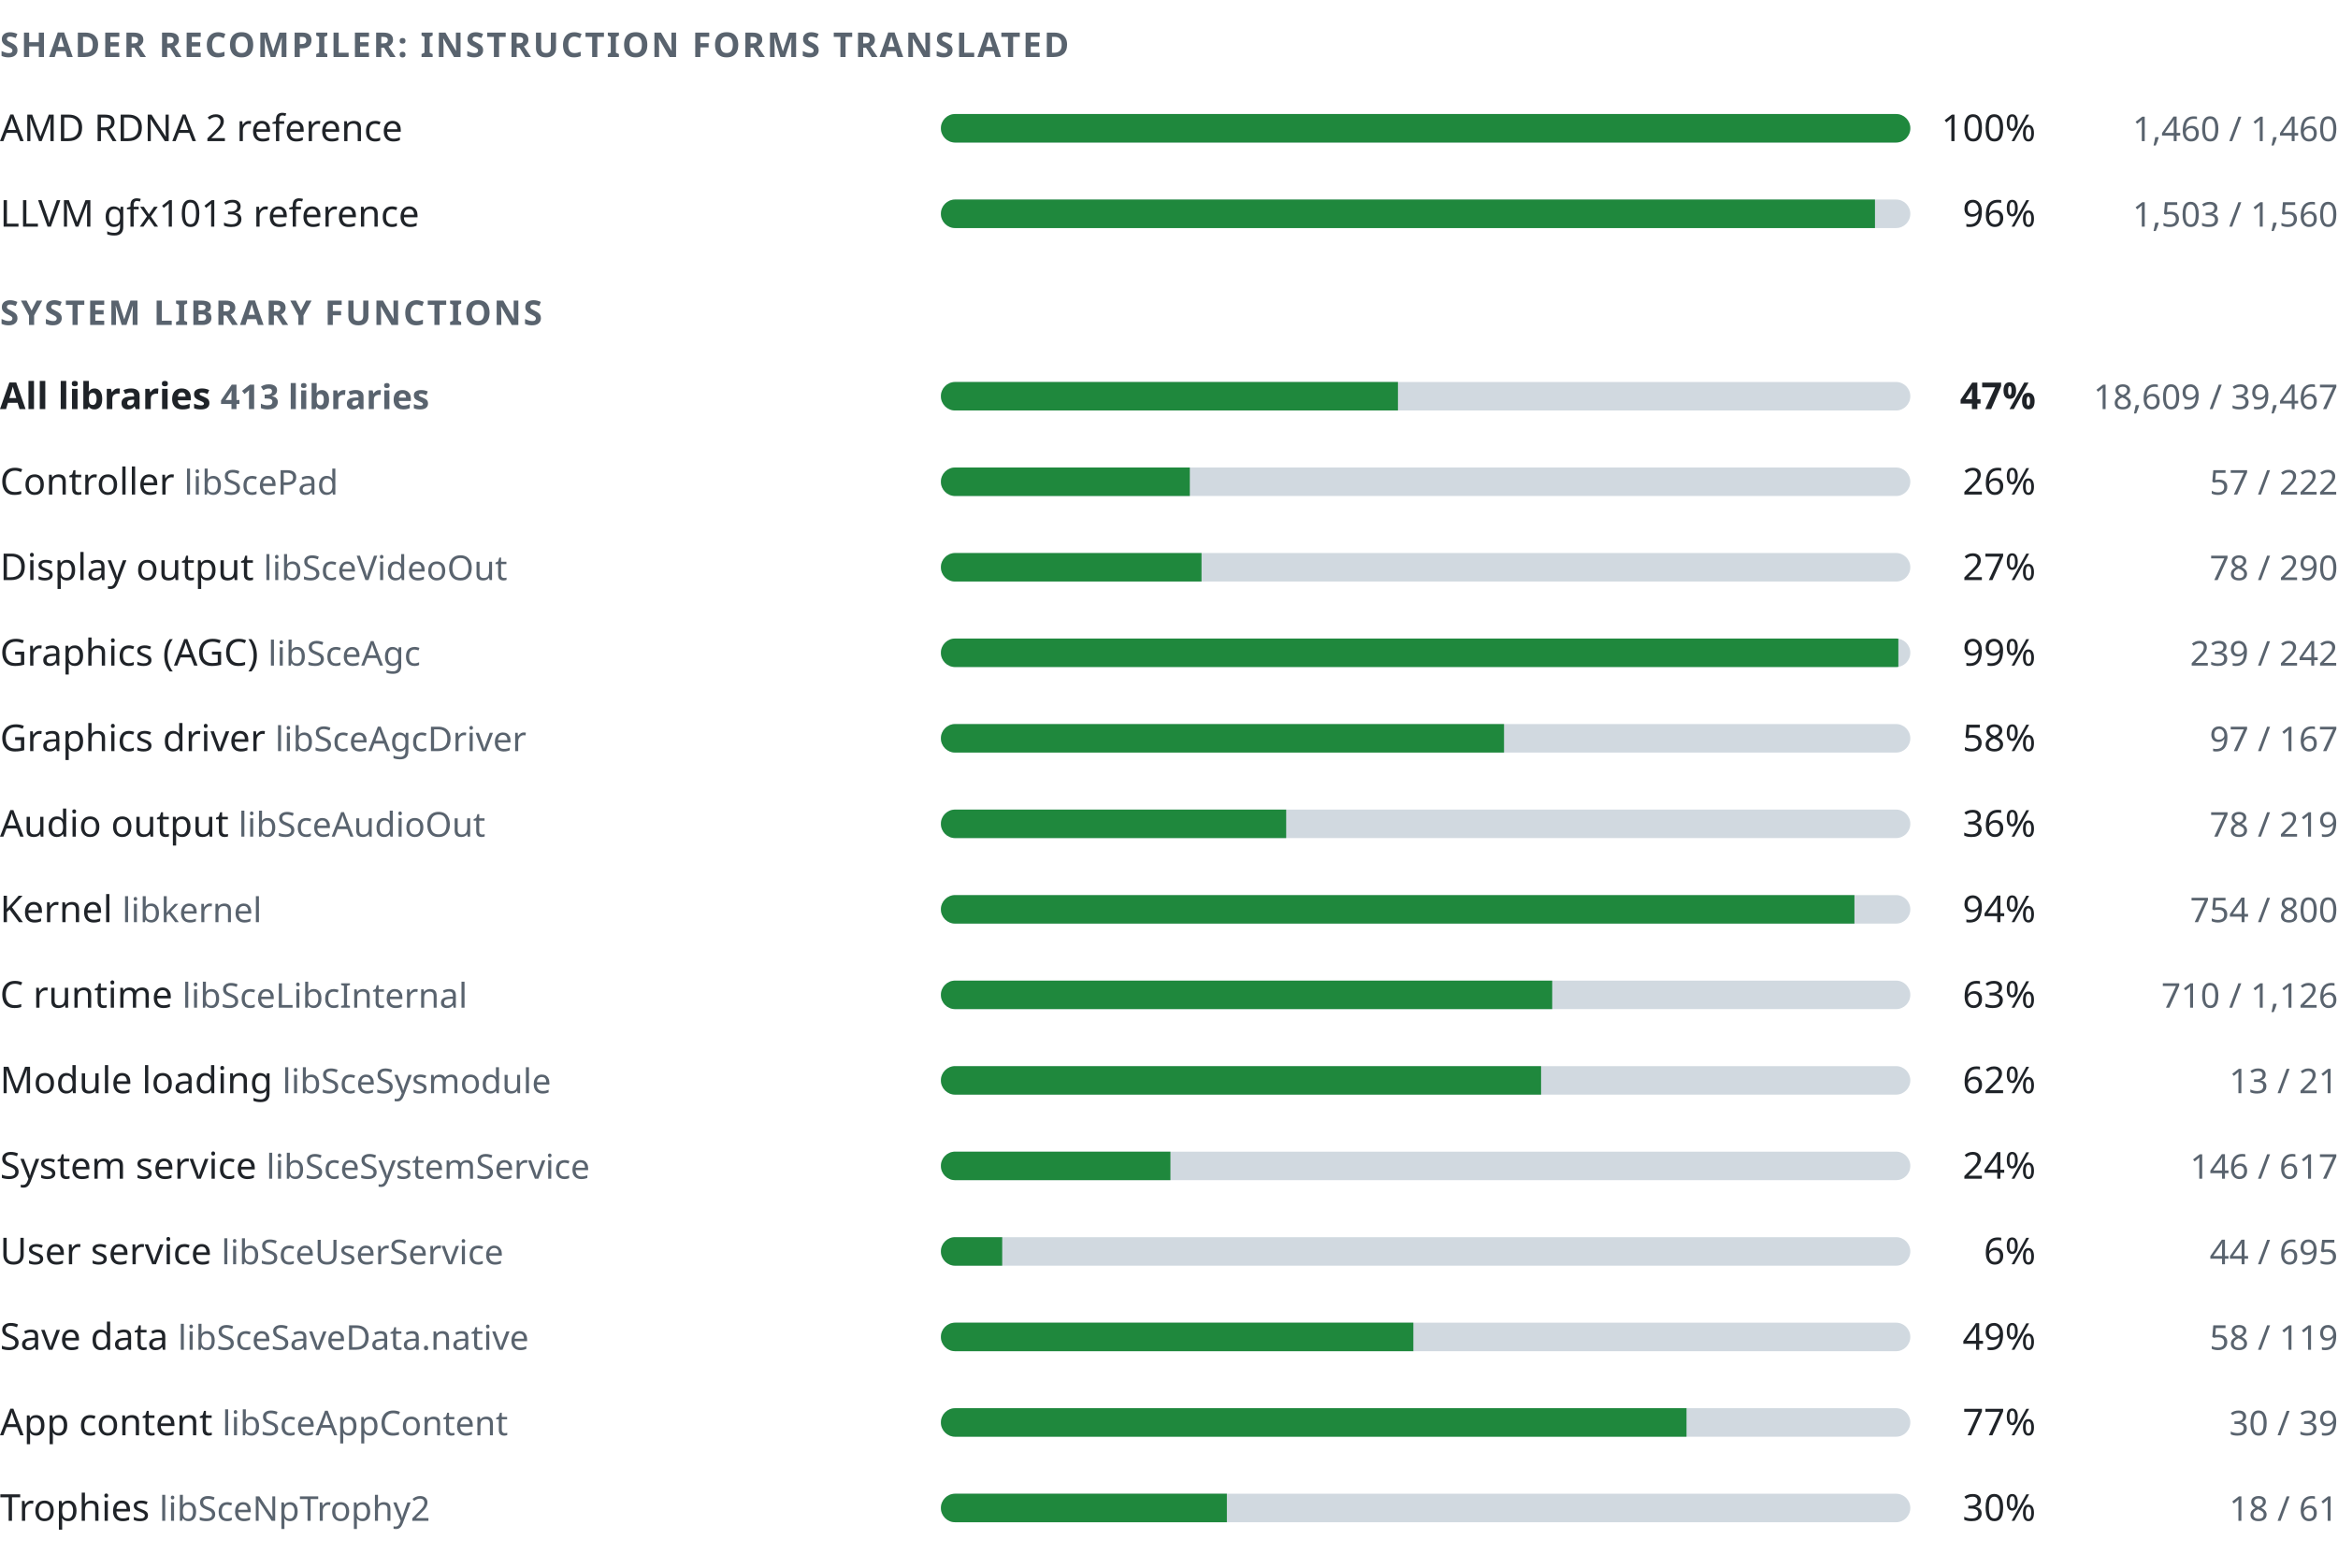
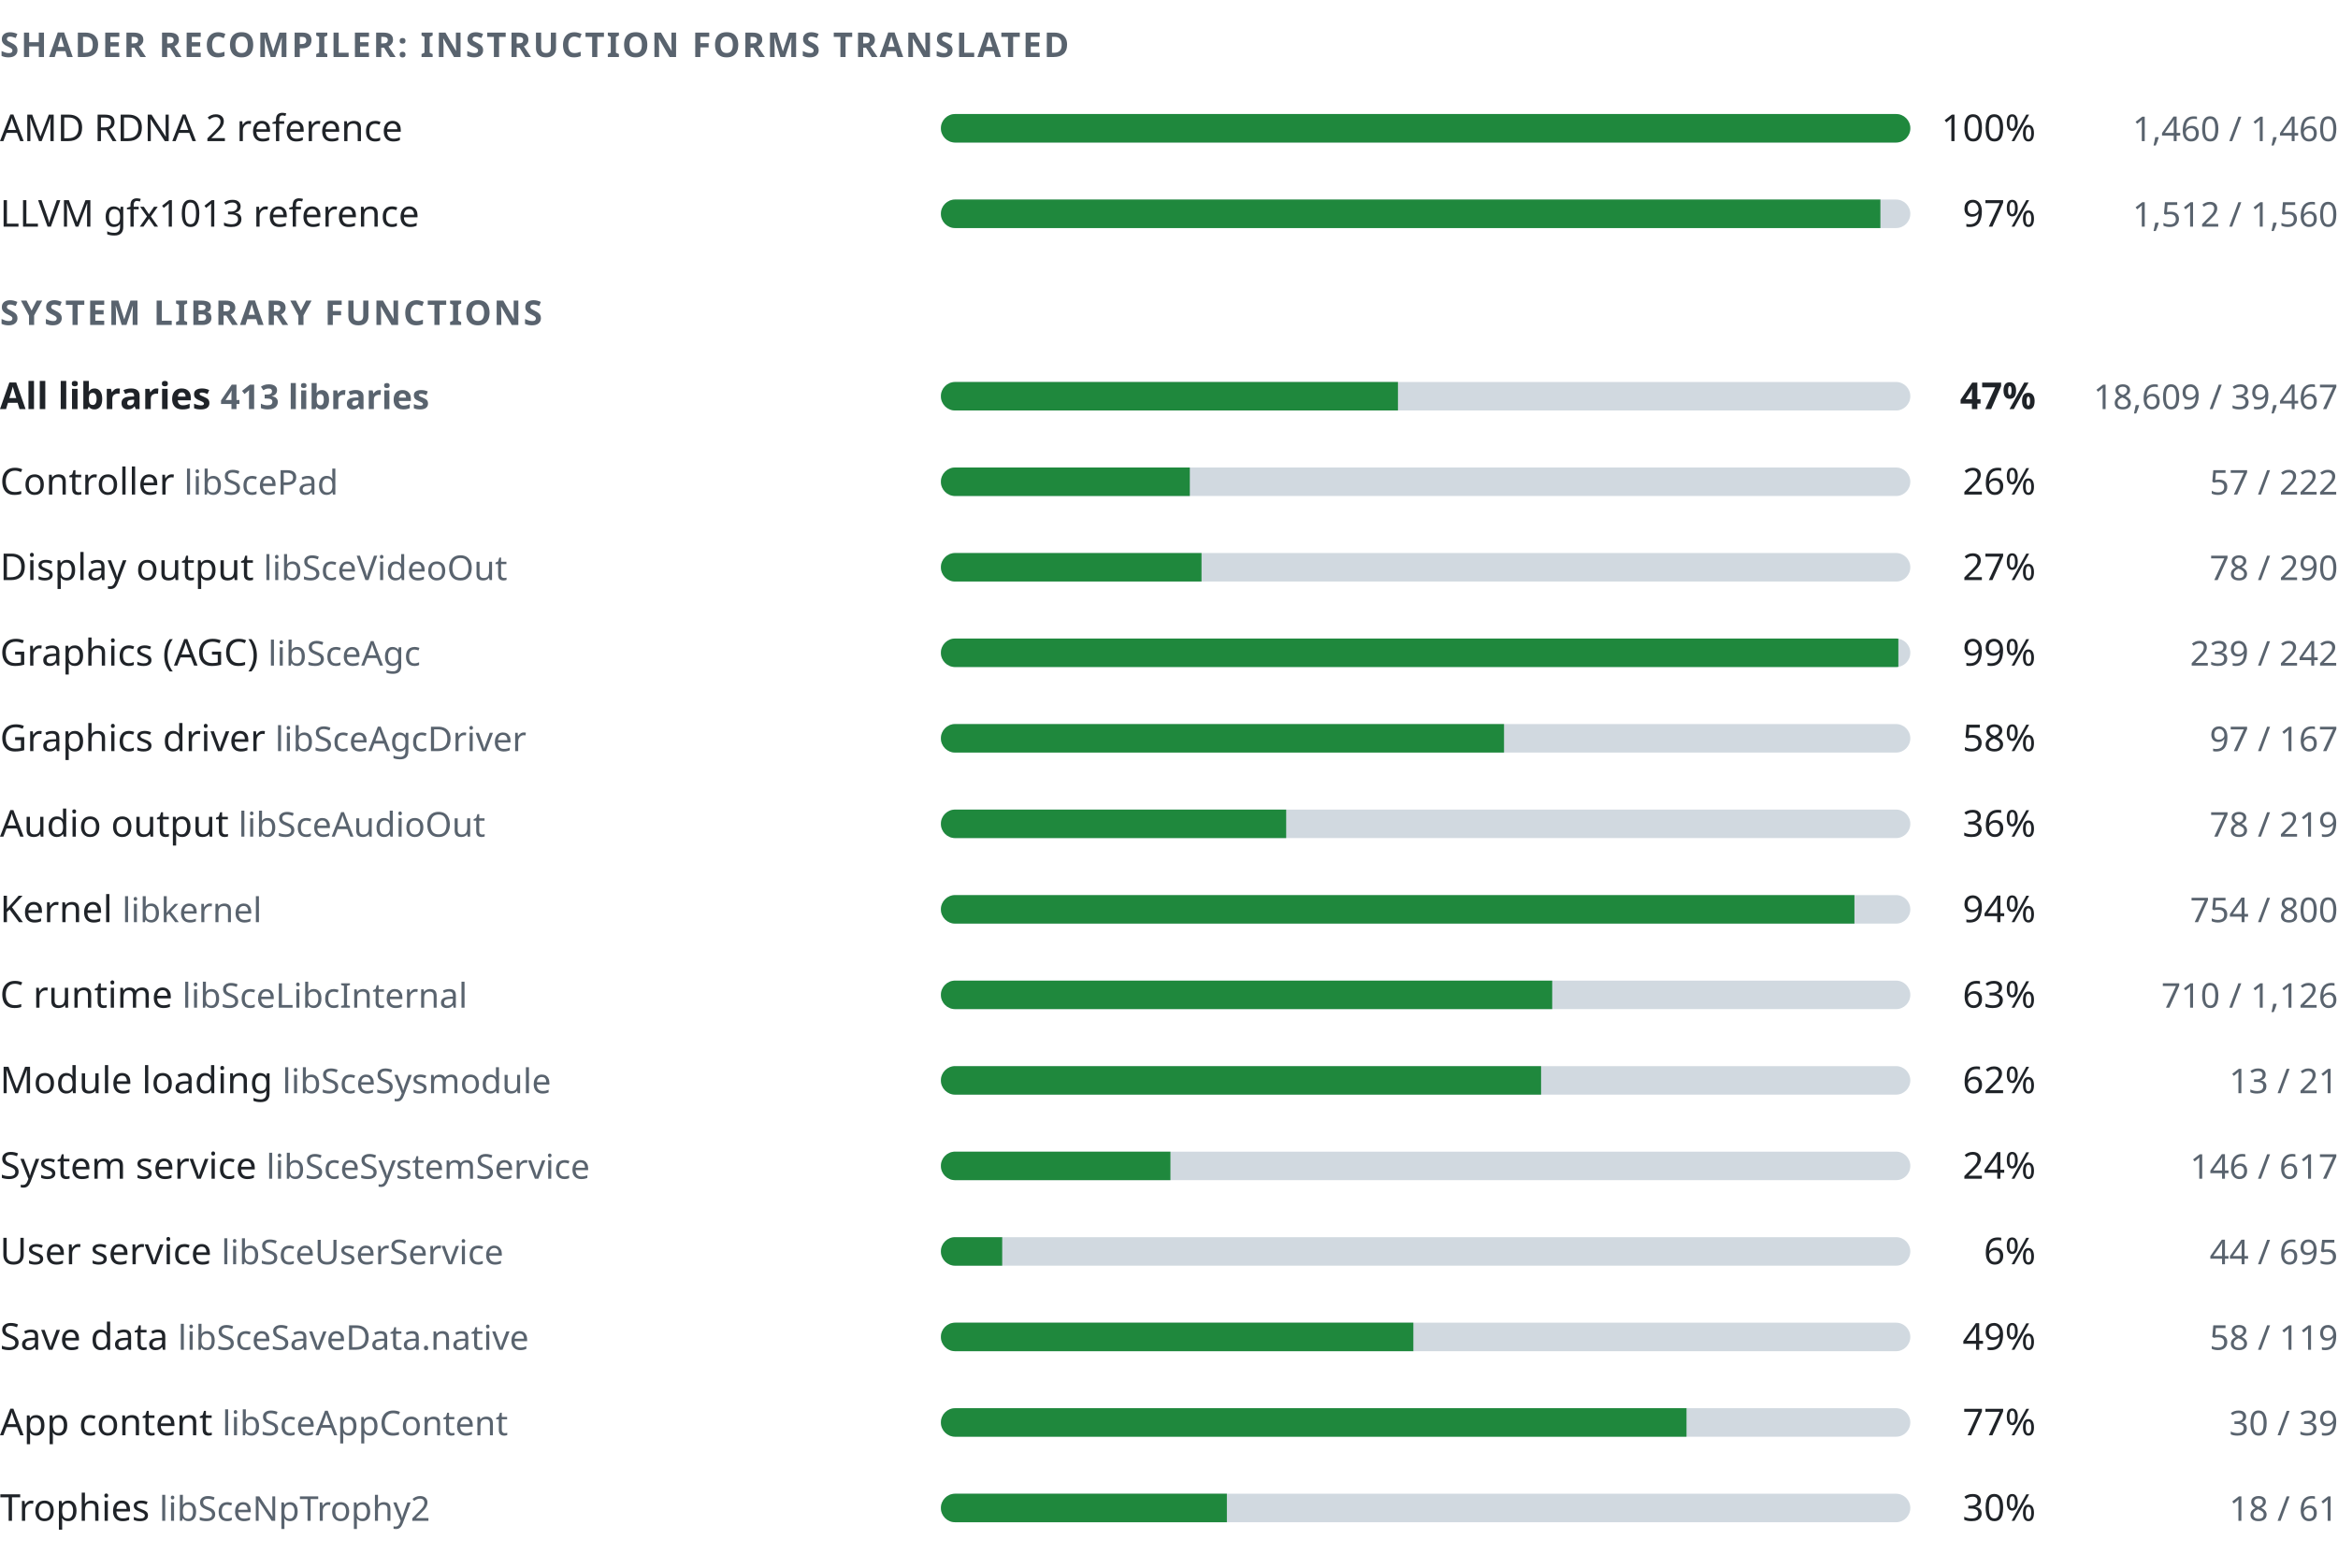
- <svg xmlns="http://www.w3.org/2000/svg" width="820" height="550" viewBox="0 0 820 550" role="img" aria-label="AnyPS5 at b1acbb9: shaders and system library functions">
+ <svg xmlns="http://www.w3.org/2000/svg" width="820" height="550" viewBox="0 0 820 550" role="img" aria-label="AnyPS5 at 9c0dfdd: shaders and system library functions">
  <style>
  text { font-family: -apple-system, BlinkMacSystemFont, "Segoe UI", "Noto Sans", Helvetica, Arial, sans-serif; font-size: 13px; fill: #1f2328; }
  .sub { fill: #59636e; font-size: 12px; }
  .num { font-variant-numeric: tabular-nums; }
  .strong { font-weight: 600; }
  .group { font-size: 12px; font-weight: 600; fill: #59636e; letter-spacing: 0.06em; }
  .track { fill: #d1d9e0; }
  .done { fill: #1f883d; }
  .rule { stroke: #d1d9e0; }
</style>
  <defs>
    <pattern id="blocked" width="6" height="6" patternUnits="userSpaceOnUse" patternTransform="rotate(45)">
      <rect width="6" height="6" fill="#cf222e" opacity="0.35" />
      <rect width="3" height="6" fill="#cf222e" />
    </pattern>
  </defs>
  <text class="group" x="0" y="20.0">SHADER RECOMPILER: INSTRUCTION FORMS TRANSLATED</text>
  <text class="" x="0" y="49.5">AMD RDNA 2 reference</text>
  <clipPath id="bar40">
    <rect x="330" y="40.0" width="340" height="10" rx="5.0" />
  </clipPath>
  <g clip-path="url(#bar40)">
    <rect class="track" x="330" y="40.0" width="340" height="10" />
    <rect class="done" x="330" y="40.0" width="340.0" height="10" />
  </g>
  <text class="num" x="714" y="49.5" text-anchor="end">100%</text>
  <text class="num sub" x="820" y="49.5" text-anchor="end">1,460 / 1,460</text>
  <text class="" x="0" y="79.5">LLVM gfx1013 reference</text>
  <clipPath id="bar70">
    <rect x="330" y="70.0" width="340" height="10" rx="5.0" />
  </clipPath>
  <g clip-path="url(#bar70)">
    <rect class="track" x="330" y="70.0" width="340" height="10" />
-     <rect class="done" x="330" y="70.0" width="327.6" height="10" />
+     <rect class="done" x="330" y="70.0" width="329.5" height="10" />
  </g>
-   <text class="num" x="714" y="79.5" text-anchor="end">96%</text>
-   <text class="num sub" x="820" y="79.5" text-anchor="end">1,503 / 1,560</text>
+   <text class="num" x="714" y="79.5" text-anchor="end">97%</text>
+   <text class="num sub" x="820" y="79.5" text-anchor="end">1,512 / 1,560</text>
  <text class="group" x="0" y="114.0">SYSTEM LIBRARY FUNCTIONS</text>
  <text class="strong" x="0" y="143.5">All libraries <tspan class="sub">413 libraries</tspan>
  </text>
  <clipPath id="bar134">
    <rect x="330" y="134.0" width="340" height="10" rx="5.0" />
  </clipPath>
  <g clip-path="url(#bar134)">
    <rect class="track" x="330" y="134.0" width="340" height="10" />
    <rect class="done" x="330" y="134.0" width="160.3" height="10" />
  </g>
  <text class="num strong" x="714" y="143.5" text-anchor="end">47%</text>
  <text class="num sub" x="820" y="143.5" text-anchor="end">18,609 / 39,467</text>
  <text class="" x="0" y="173.5">Controller <tspan class="sub">libScePad</tspan>
  </text>
  <clipPath id="bar164">
    <rect x="330" y="164.0" width="340" height="10" rx="5.0" />
  </clipPath>
  <g clip-path="url(#bar164)">
    <rect class="track" x="330" y="164.0" width="340" height="10" />
    <rect class="done" x="330" y="164.0" width="87.3" height="10" />
  </g>
  <text class="num" x="714" y="173.5" text-anchor="end">26%</text>
  <text class="num sub" x="820" y="173.5" text-anchor="end">57 / 222</text>
  <text class="" x="0" y="203.5">Display output <tspan class="sub">libSceVideoOut</tspan>
  </text>
  <clipPath id="bar194">
    <rect x="330" y="194.0" width="340" height="10" rx="5.0" />
  </clipPath>
  <g clip-path="url(#bar194)">
    <rect class="track" x="330" y="194.0" width="340" height="10" />
    <rect class="done" x="330" y="194.0" width="91.4" height="10" />
  </g>
  <text class="num" x="714" y="203.5" text-anchor="end">27%</text>
  <text class="num sub" x="820" y="203.5" text-anchor="end">78 / 290</text>
  <text class="" x="0" y="233.5">Graphics (AGC) <tspan class="sub">libSceAgc</tspan>
  </text>
  <clipPath id="bar224">
    <rect x="330" y="224.0" width="340" height="10" rx="5.0" />
  </clipPath>
  <g clip-path="url(#bar224)">
    <rect class="track" x="330" y="224.0" width="340" height="10" />
    <rect class="done" x="330" y="224.0" width="335.8" height="10" />
  </g>
  <text class="num" x="714" y="233.5" text-anchor="end">99%</text>
  <text class="num sub" x="820" y="233.5" text-anchor="end">239 / 242</text>
  <text class="" x="0" y="263.5">Graphics driver <tspan class="sub">libSceAgcDriver</tspan>
  </text>
  <clipPath id="bar254">
    <rect x="330" y="254.0" width="340" height="10" rx="5.0" />
  </clipPath>
  <g clip-path="url(#bar254)">
    <rect class="track" x="330" y="254.0" width="340" height="10" />
    <rect class="done" x="330" y="254.0" width="197.5" height="10" />
  </g>
  <text class="num" x="714" y="263.5" text-anchor="end">58%</text>
  <text class="num sub" x="820" y="263.5" text-anchor="end">97 / 167</text>
  <text class="" x="0" y="293.5">Audio output <tspan class="sub">libSceAudioOut</tspan>
  </text>
  <clipPath id="bar284">
    <rect x="330" y="284.0" width="340" height="10" rx="5.0" />
  </clipPath>
  <g clip-path="url(#bar284)">
    <rect class="track" x="330" y="284.0" width="340" height="10" />
    <rect class="done" x="330" y="284.0" width="121.1" height="10" />
  </g>
  <text class="num" x="714" y="293.5" text-anchor="end">36%</text>
  <text class="num sub" x="820" y="293.5" text-anchor="end">78 / 219</text>
  <text class="" x="0" y="323.5">Kernel <tspan class="sub">libkernel</tspan>
  </text>
  <clipPath id="bar314">
    <rect x="330" y="314.0" width="340" height="10" rx="5.0" />
  </clipPath>
  <g clip-path="url(#bar314)">
    <rect class="track" x="330" y="314.0" width="340" height="10" />
    <rect class="done" x="330" y="314.0" width="320.4" height="10" />
  </g>
  <text class="num" x="714" y="323.5" text-anchor="end">94%</text>
  <text class="num sub" x="820" y="323.5" text-anchor="end">754 / 800</text>
  <text class="" x="0" y="353.5">C runtime <tspan class="sub">libSceLibcInternal</tspan>
  </text>
  <clipPath id="bar344">
    <rect x="330" y="344.0" width="340" height="10" rx="5.0" />
  </clipPath>
  <g clip-path="url(#bar344)">
    <rect class="track" x="330" y="344.0" width="340" height="10" />
    <rect class="done" x="330" y="344.0" width="214.4" height="10" />
  </g>
  <text class="num" x="714" y="353.5" text-anchor="end">63%</text>
  <text class="num sub" x="820" y="353.5" text-anchor="end">710 / 1,126</text>
  <text class="" x="0" y="383.5">Module loading <tspan class="sub">libSceSysmodule</tspan>
  </text>
  <clipPath id="bar374">
    <rect x="330" y="374.0" width="340" height="10" rx="5.0" />
  </clipPath>
  <g clip-path="url(#bar374)">
    <rect class="track" x="330" y="374.0" width="340" height="10" />
    <rect class="done" x="330" y="374.0" width="210.5" height="10" />
  </g>
  <text class="num" x="714" y="383.5" text-anchor="end">62%</text>
  <text class="num sub" x="820" y="383.5" text-anchor="end">13 / 21</text>
  <text class="" x="0" y="413.5">System service <tspan class="sub">libSceSystemService</tspan>
  </text>
  <clipPath id="bar404">
    <rect x="330" y="404.0" width="340" height="10" rx="5.0" />
  </clipPath>
  <g clip-path="url(#bar404)">
    <rect class="track" x="330" y="404.0" width="340" height="10" />
    <rect class="done" x="330" y="404.0" width="80.5" height="10" />
  </g>
  <text class="num" x="714" y="413.5" text-anchor="end">24%</text>
  <text class="num sub" x="820" y="413.5" text-anchor="end">146 / 617</text>
  <text class="" x="0" y="443.5">User service <tspan class="sub">libSceUserService</tspan>
  </text>
  <clipPath id="bar434">
    <rect x="330" y="434.0" width="340" height="10" rx="5.0" />
  </clipPath>
  <g clip-path="url(#bar434)">
    <rect class="track" x="330" y="434.0" width="340" height="10" />
    <rect class="done" x="330" y="434.0" width="21.5" height="10" />
  </g>
  <text class="num" x="714" y="443.5" text-anchor="end">6%</text>
  <text class="num sub" x="820" y="443.5" text-anchor="end">44 / 695</text>
  <text class="" x="0" y="473.5">Save data <tspan class="sub">libSceSaveData.native</tspan>
  </text>
  <clipPath id="bar464">
    <rect x="330" y="464.0" width="340" height="10" rx="5.0" />
  </clipPath>
  <g clip-path="url(#bar464)">
    <rect class="track" x="330" y="464.0" width="340" height="10" />
    <rect class="done" x="330" y="464.0" width="165.7" height="10" />
  </g>
  <text class="num" x="714" y="473.5" text-anchor="end">49%</text>
  <text class="num sub" x="820" y="473.5" text-anchor="end">58 / 119</text>
  <text class="" x="0" y="503.5">App content <tspan class="sub">libSceAppContent</tspan>
  </text>
  <clipPath id="bar494">
    <rect x="330" y="494.0" width="340" height="10" rx="5.0" />
  </clipPath>
  <g clip-path="url(#bar494)">
    <rect class="track" x="330" y="494.0" width="340" height="10" />
    <rect class="done" x="330" y="494.0" width="261.5" height="10" />
  </g>
  <text class="num" x="714" y="503.5" text-anchor="end">77%</text>
  <text class="num sub" x="820" y="503.5" text-anchor="end">30 / 39</text>
  <text class="" x="0" y="533.5">Trophies <tspan class="sub">libSceNpTrophy2</tspan>
  </text>
  <clipPath id="bar524">
    <rect x="330" y="524.0" width="340" height="10" rx="5.0" />
  </clipPath>
  <g clip-path="url(#bar524)">
    <rect class="track" x="330" y="524.0" width="340" height="10" />
    <rect class="done" x="330" y="524.0" width="100.3" height="10" />
  </g>
  <text class="num" x="714" y="533.5" text-anchor="end">30%</text>
  <text class="num sub" x="820" y="533.5" text-anchor="end">18 / 61</text>
</svg>
